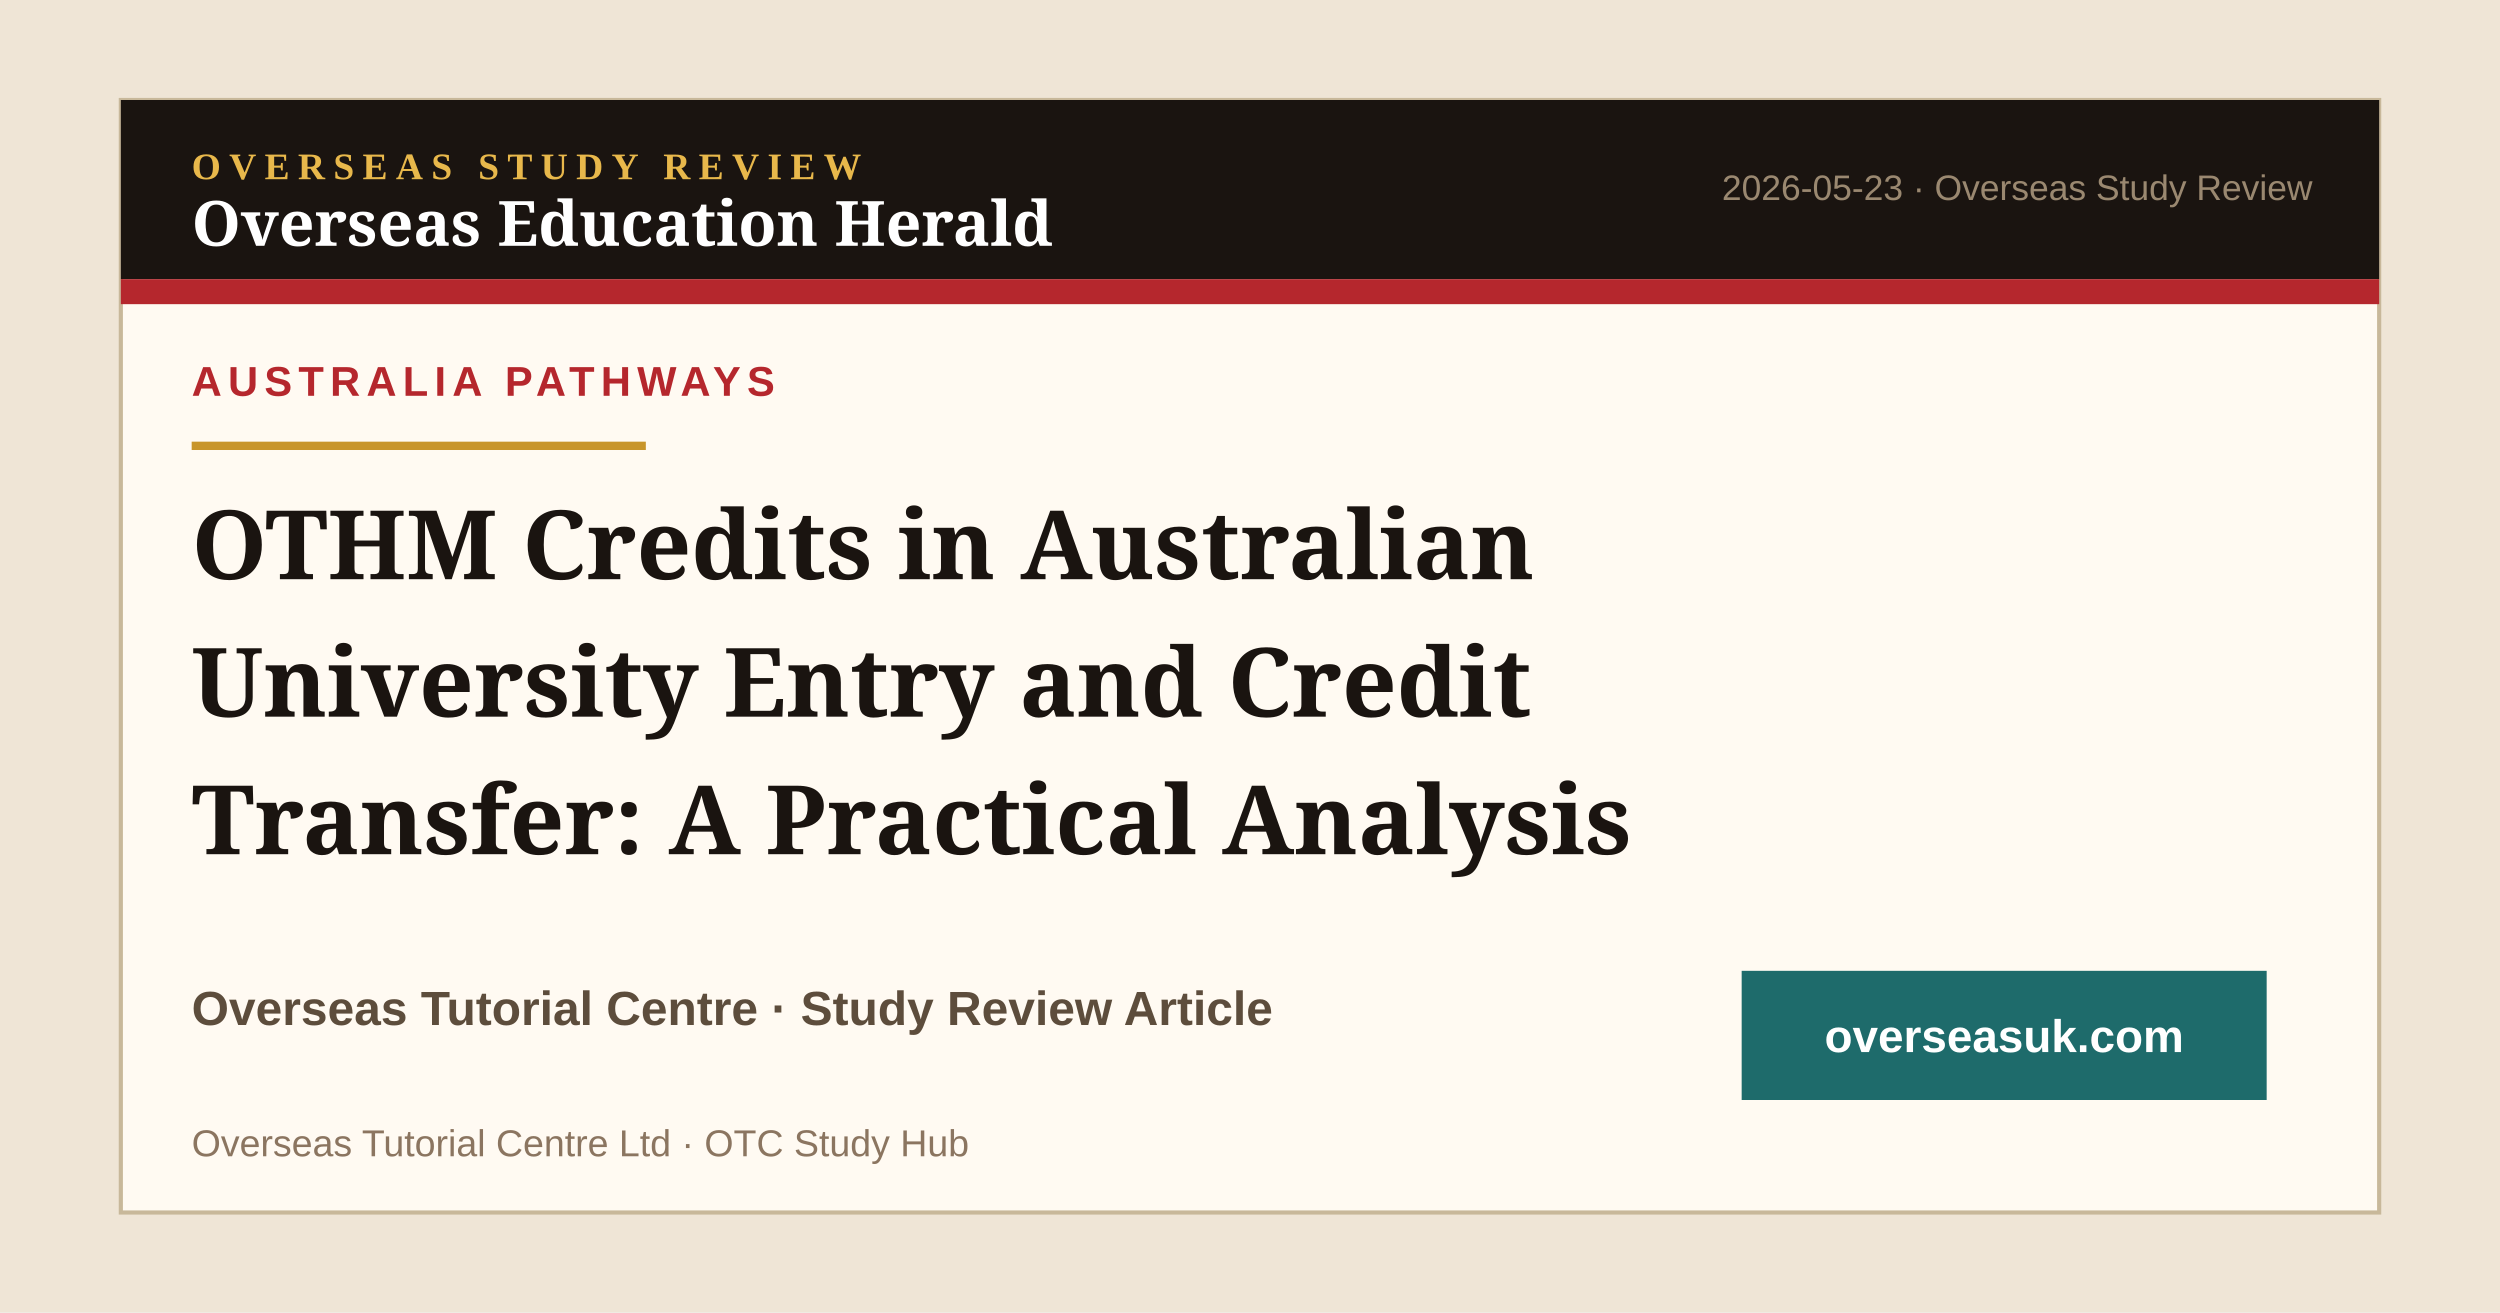
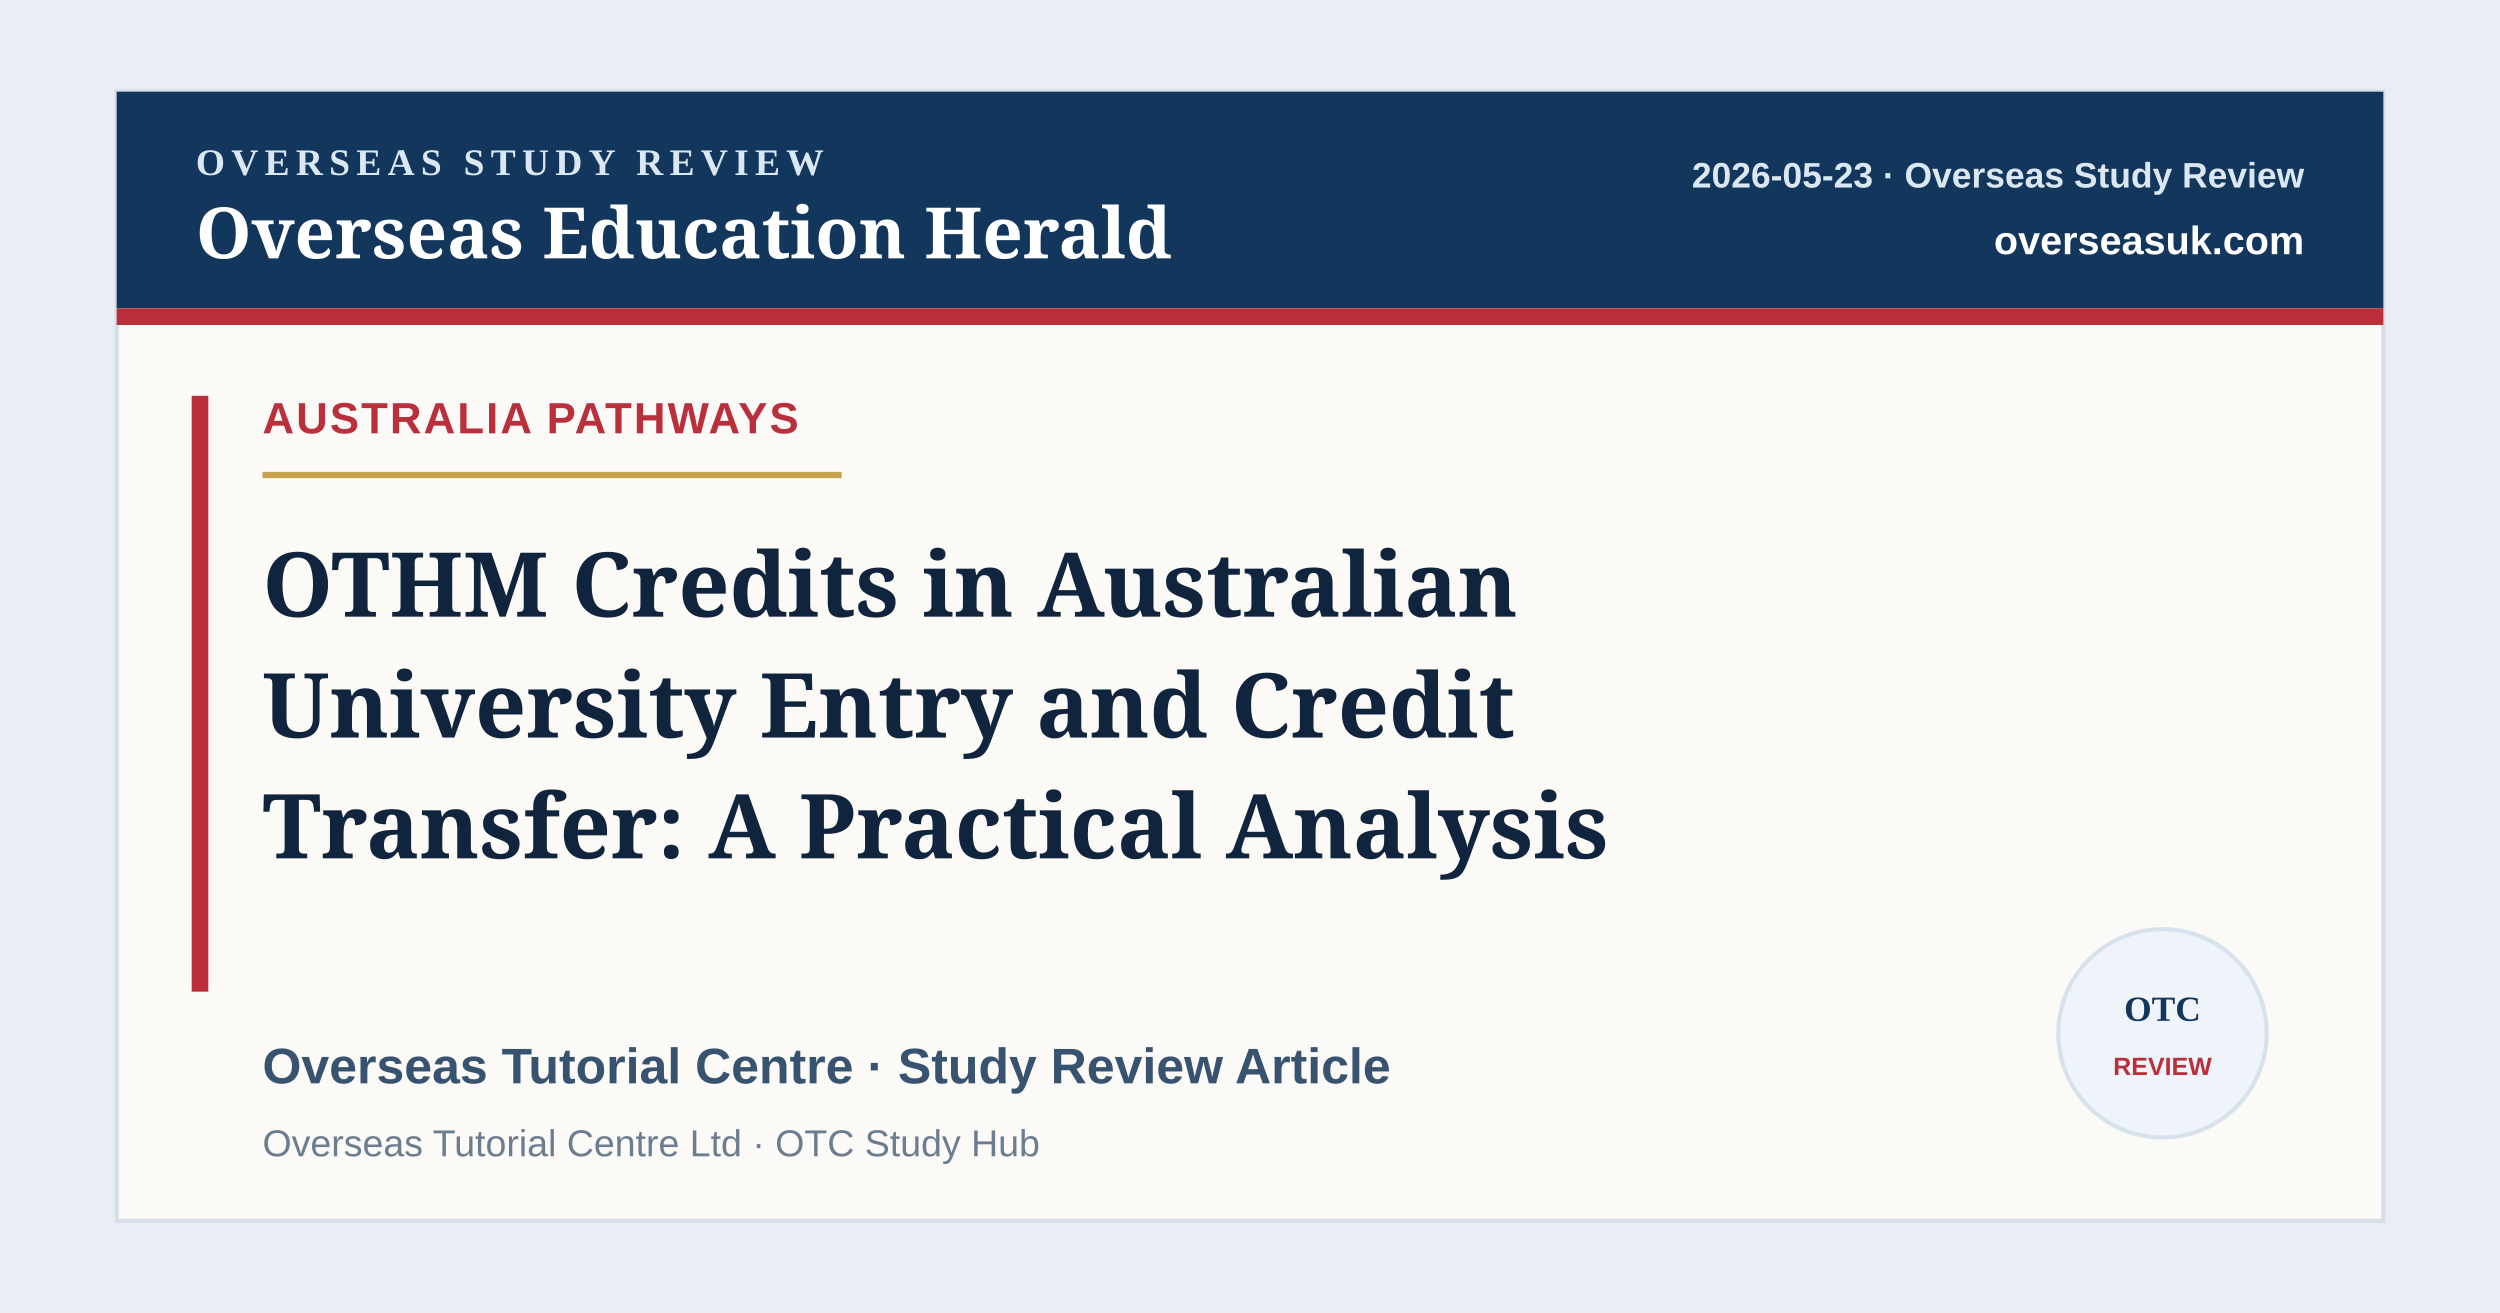
<svg xmlns="http://www.w3.org/2000/svg" width="1200" height="630" viewBox="0 0 1200 630">
-   <rect width="1200" height="630" fill="#efe5d6" />
-   <rect x="58" y="48" width="1084" height="534" fill="#fffaf2" stroke="#c8b89a" stroke-width="2" />
-   <rect x="58" y="48" width="1084" height="86" fill="#1a1410" />
-   <rect x="58" y="134" width="1084" height="12" fill="#b5272d" />
-   <text x="92" y="86" fill="#e8b84b" font-family="Georgia, 'Times New Roman', serif" font-size="18" font-weight="700" letter-spacing="4">OVERSEAS STUDY REVIEW</text>
-   <text x="92" y="118" fill="#ffffff" font-family="'Noto Serif TC', 'Songti TC', Georgia, serif" font-size="30" font-weight="800">Overseas Education Herald</text>
-   <text x="1110" y="96" text-anchor="end" fill="#9a8870" font-family="Arial, sans-serif" font-size="17">2026-05-23 · Overseas Study Review</text>
-   <text x="92" y="190" fill="#b5272d" font-family="Arial, sans-serif" font-size="20" font-weight="800" letter-spacing="3">AUSTRALIA PATHWAYS</text>
-   <line x1="92" y1="214" x2="310" y2="214" stroke="#c8952a" stroke-width="4" />
-   <text x="92" y="278" fill="#1a1410" font-family="'Noto Serif TC', 'Songti TC', Georgia, serif" font-size="46" font-weight="900">OTHM Credits in Australian</text>
-   <text x="92" y="344" fill="#1a1410" font-family="'Noto Serif TC', 'Songti TC', Georgia, serif" font-size="46" font-weight="900">University Entry and Credit</text>
-   <text x="92" y="410" fill="#1a1410" font-family="'Noto Serif TC', 'Songti TC', Georgia, serif" font-size="46" font-weight="900">Transfer: A Practical Analysis</text>
-   <text x="92" y="492" fill="#5d4d3c" font-family="'Noto Sans TC', Arial, sans-serif" font-size="23" font-weight="700">Overseas Tutorial Centre · Study Review Article</text>
-   <rect x="836" y="466" width="252" height="62" fill="#1e6b6b" />
-   <text x="962" y="505" text-anchor="middle" fill="#ffffff" font-family="Arial, sans-serif" font-size="22" font-weight="800">overseasuk.com</text>
-   <text x="92" y="555" fill="#8b7560" font-family="Arial, sans-serif" font-size="18">Overseas Tutorial Centre Ltd · OTC Study Hub</text>
+   <rect width="1200" height="630" fill="#e9eef4" />
+   <rect x="56" y="44" width="1088" height="542" rx="0" fill="#fbfaf7" stroke="#d5dde7" stroke-width="2" />
+   <rect x="56" y="44" width="1088" height="104" fill="#12365c" />
+   <rect x="56" y="148" width="1088" height="8" fill="#b92f3b" />
+   <rect x="92" y="190" width="8" height="286" fill="#b92f3b" />
+   <text x="94" y="84" fill="#dbe7f3" font-family="Georgia, 'Times New Roman', serif" font-size="18" font-weight="700" letter-spacing="3">OVERSEAS STUDY REVIEW</text>
+   <text x="94" y="124" fill="#ffffff" font-family="'Noto Serif TC', 'Songti TC', Georgia, serif" font-size="34" font-weight="900">Overseas Education Herald</text>
+   <text x="1106" y="90" text-anchor="end" fill="#dbe7f3" font-family="'Noto Sans TC', Arial, sans-serif" font-size="17" font-weight="700">2026-05-23 · Overseas Study Review</text>
+   <text x="1106" y="122" text-anchor="end" fill="#ffffff" font-family="'Noto Sans TC', Arial, sans-serif" font-size="19" font-weight="800">overseasuk.com</text>
+   <text x="126" y="208" fill="#b92f3b" font-family="'Noto Sans TC', Arial, sans-serif" font-size="21" font-weight="900" letter-spacing="1">AUSTRALIA PATHWAYS</text>
+   <line x1="126" y1="228" x2="404" y2="228" stroke="#c9a24e" stroke-width="3" />
+   <text x="126" y="296" fill="#10243d" font-family="'Noto Serif TC', 'Songti TC', Georgia, serif" font-size="43" font-weight="900">OTHM Credits in Australian</text>
+   <text x="126" y="354" fill="#10243d" font-family="'Noto Serif TC', 'Songti TC', Georgia, serif" font-size="43" font-weight="900">University Entry and Credit</text>
+   <text x="126" y="412" fill="#10243d" font-family="'Noto Serif TC', 'Songti TC', Georgia, serif" font-size="43" font-weight="900">Transfer: A Practical Analysis</text>
+   <text x="126" y="520" fill="#38536f" font-family="'Noto Sans TC', Arial, sans-serif" font-size="24" font-weight="800">Overseas Tutorial Centre · Study Review Article</text>
+   <text x="126" y="555" fill="#6c7d90" font-family="'Noto Sans TC', Arial, sans-serif" font-size="18">Overseas Tutorial Centre Ltd · OTC Study Hub</text>
+   <circle cx="1038" cy="496" r="50" fill="#eef4f9" stroke="#d7e2ec" stroke-width="2" />
+   <text x="1038" y="490" text-anchor="middle" fill="#12365c" font-family="Georgia, 'Times New Roman', serif" font-size="17" font-weight="800">OTC</text>
+   <text x="1038" y="516" text-anchor="middle" fill="#b92f3b" font-family="'Noto Sans TC', Arial, sans-serif" font-size="12" font-weight="900">REVIEW</text>
</svg>
